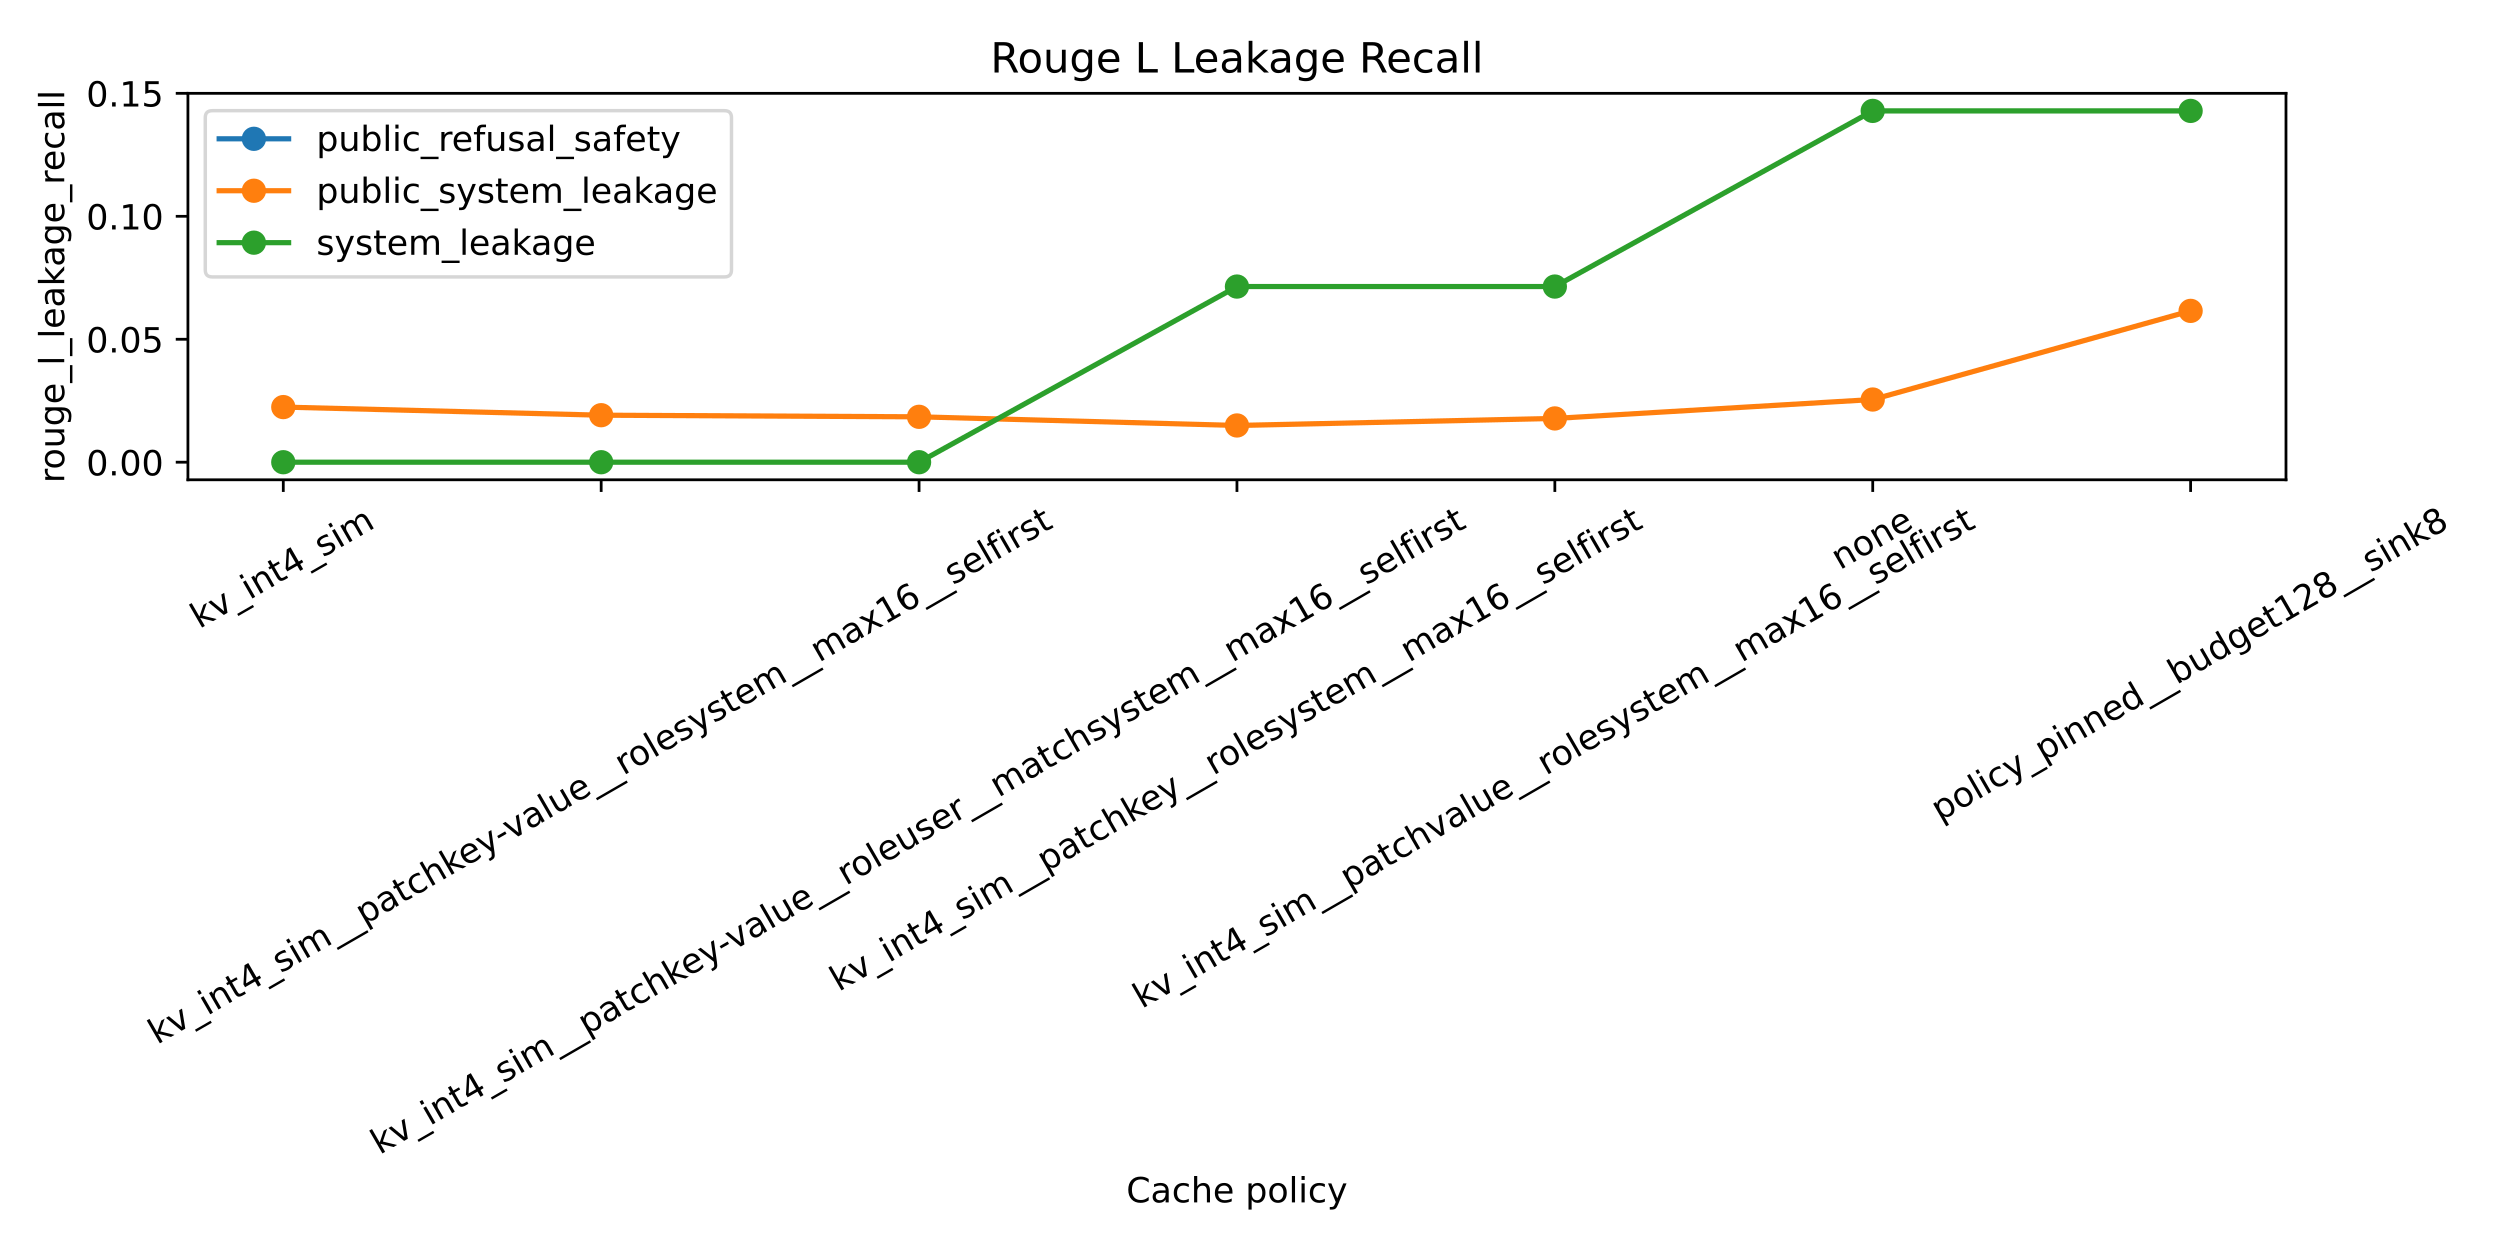
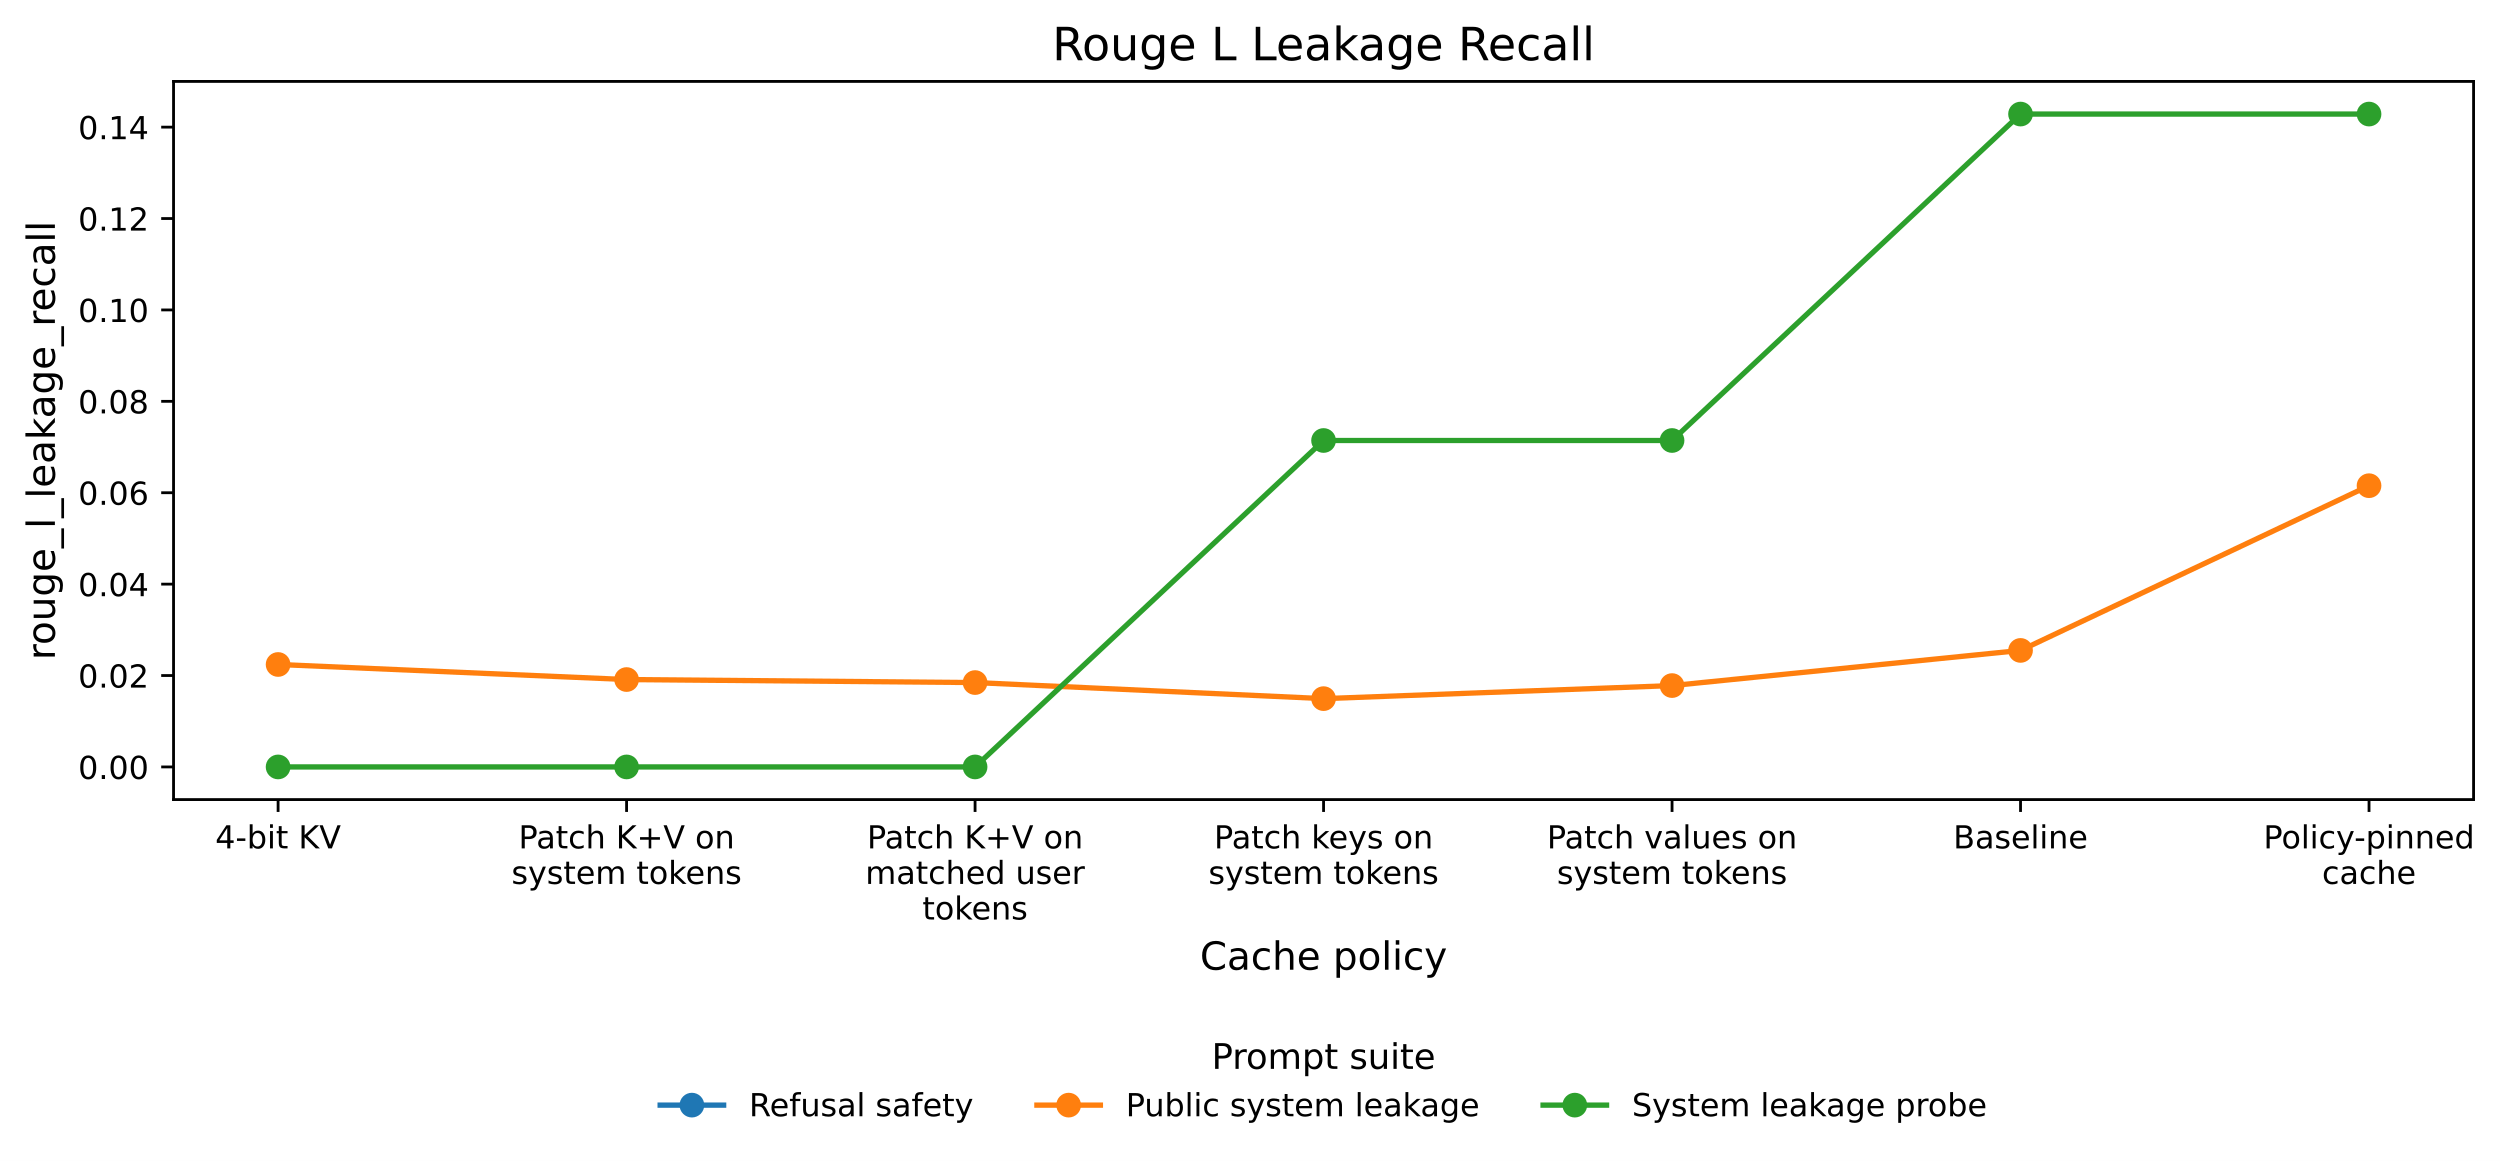
- <svg xmlns="http://www.w3.org/2000/svg" xmlns:xlink="http://www.w3.org/1999/xlink" width="720pt" height="360pt" viewBox="0 0 720 360" version="1.1">
+ <svg xmlns="http://www.w3.org/2000/svg" xmlns:xlink="http://www.w3.org/1999/xlink" width="708.605pt" height="329.06pt" viewBox="0 0 708.605 329.06" version="1.1">
  <defs>
    <style type="text/css">*{stroke-linejoin: round; stroke-linecap: butt}</style>
  </defs>
  <g id="figure_1">
    <g id="patch_1">
-       <path d="M 0 360  L 720 360  L 720 0  L 0 0  z " style="fill: #ffffff" />
+       <path d="M 0 329.06  L 708.605 329.06  L 708.605 0  L 0 0  z " style="fill: #ffffff" />
    </g>
    <g id="axes_1">
      <g id="patch_2">
-         <path d="M 54.121 138.178  L 658.363 138.178  L 658.363 26.88  L 54.121 26.88  z " style="fill: #ffffff" />
+         <path d="M 49.191 226.634  L 701.115 226.634  L 701.115 23.078  L 49.191 23.078  z " style="fill: #ffffff" />
      </g>
      <g id="matplotlib.axis_1">
        <g id="xtick_1">
          <g id="line2d_1">
            <defs>
              <path id="m38d877001b" d="M 0 0  L 0 3.5  " style="stroke: #000000; stroke-width: 0.8" />
            </defs>
            <g>
-               <use xlink:href="#m38d877001b" x="81.587" y="138.178" style="stroke: #000000; stroke-width: 0.8" />
+               <use xlink:href="#m38d877001b" x="78.824" y="226.634" style="stroke: #000000; stroke-width: 0.8" />
            </g>
          </g>
          <g id="text_1">
-             <text style="font-size: 10px; font-family: 'DejaVu Sans', 'Bitstream Vera Sans', 'Computer Modern Sans Serif', 'Lucida Grande', 'Verdana', 'Geneva', 'Lucid', 'Arial', 'Helvetica', 'Avant Garde', sans-serif" transform="translate(57.42023 181.1762) rotate(-30)">kv_int4_sim</text>
+             <text style="font-size: 9px; font-family: 'DejaVu Sans', 'Bitstream Vera Sans', 'Computer Modern Sans Serif', 'Lucida Grande', 'Verdana', 'Geneva', 'Lucid', 'Arial', 'Helvetica', 'Avant Garde', sans-serif; text-anchor: middle" x="78.824" y="240.473" transform="rotate(-0 78.82383 240.4726)">4-bit KV</text>
          </g>
        </g>
        <g id="xtick_2">
          <g id="line2d_2">
            <g>
-               <use xlink:href="#m38d877001b" x="173.139" y="138.178" style="stroke: #000000; stroke-width: 0.8" />
+               <use xlink:href="#m38d877001b" x="177.6" y="226.634" style="stroke: #000000; stroke-width: 0.8" />
            </g>
          </g>
          <g id="text_2">
-             <text style="font-size: 10px; font-family: 'DejaVu Sans', 'Bitstream Vera Sans', 'Computer Modern Sans Serif', 'Lucida Grande', 'Verdana', 'Geneva', 'Lucid', 'Arial', 'Helvetica', 'Avant Garde', sans-serif" transform="translate(45.26612 300.9254) rotate(-30)">kv_int4_sim__patchkey-value__rolesystem__max16__selfirst</text>
+             <text style="font-size: 9px; font-family: 'DejaVu Sans', 'Bitstream Vera Sans', 'Computer Modern Sans Serif', 'Lucida Grande', 'Verdana', 'Geneva', 'Lucid', 'Arial', 'Helvetica', 'Avant Garde', sans-serif" transform="translate(146.9755 240.4726)">Patch K+V on</text>
+             <text style="font-size: 9px; font-family: 'DejaVu Sans', 'Bitstream Vera Sans', 'Computer Modern Sans Serif', 'Lucida Grande', 'Verdana', 'Geneva', 'Lucid', 'Arial', 'Helvetica', 'Avant Garde', sans-serif" transform="translate(144.9765 250.5506)">system tokens</text>
          </g>
        </g>
        <g id="xtick_3">
          <g id="line2d_3">
            <g>
-               <use xlink:href="#m38d877001b" x="264.69" y="138.178" style="stroke: #000000; stroke-width: 0.8" />
+               <use xlink:href="#m38d877001b" x="276.376" y="226.634" style="stroke: #000000; stroke-width: 0.8" />
            </g>
          </g>
          <g id="text_3">
-             <text style="font-size: 10px; font-family: 'DejaVu Sans', 'Bitstream Vera Sans', 'Computer Modern Sans Serif', 'Lucida Grande', 'Verdana', 'Geneva', 'Lucid', 'Arial', 'Helvetica', 'Avant Garde', sans-serif" transform="translate(109.3493 332.6434) rotate(-30)">kv_int4_sim__patchkey-value__roleuser__matchsystem__max16__selfirst</text>
+             <text style="font-size: 9px; font-family: 'DejaVu Sans', 'Bitstream Vera Sans', 'Computer Modern Sans Serif', 'Lucida Grande', 'Verdana', 'Geneva', 'Lucid', 'Arial', 'Helvetica', 'Avant Garde', sans-serif" transform="translate(245.7518 240.4726)">Patch K+V on</text>
+             <text style="font-size: 9px; font-family: 'DejaVu Sans', 'Bitstream Vera Sans', 'Computer Modern Sans Serif', 'Lucida Grande', 'Verdana', 'Geneva', 'Lucid', 'Arial', 'Helvetica', 'Avant Garde', sans-serif" transform="translate(245.2744 250.5506)">matched user</text>
+             <text style="font-size: 9px; font-family: 'DejaVu Sans', 'Bitstream Vera Sans', 'Computer Modern Sans Serif', 'Lucida Grande', 'Verdana', 'Geneva', 'Lucid', 'Arial', 'Helvetica', 'Avant Garde', sans-serif" transform="translate(261.4512 260.6286)">tokens</text>
          </g>
        </g>
        <g id="xtick_4">
          <g id="line2d_4">
            <g>
-               <use xlink:href="#m38d877001b" x="356.242" y="138.178" style="stroke: #000000; stroke-width: 0.8" />
+               <use xlink:href="#m38d877001b" x="375.153" y="226.634" style="stroke: #000000; stroke-width: 0.8" />
            </g>
          </g>
          <g id="text_4">
-             <text style="font-size: 10px; font-family: 'DejaVu Sans', 'Bitstream Vera Sans', 'Computer Modern Sans Serif', 'Lucida Grande', 'Verdana', 'Geneva', 'Lucid', 'Arial', 'Helvetica', 'Avant Garde', sans-serif" transform="translate(241.5704 285.6824) rotate(-30)">kv_int4_sim__patchkey__rolesystem__max16__selfirst</text>
+             <text style="font-size: 9px; font-family: 'DejaVu Sans', 'Bitstream Vera Sans', 'Computer Modern Sans Serif', 'Lucida Grande', 'Verdana', 'Geneva', 'Lucid', 'Arial', 'Helvetica', 'Avant Garde', sans-serif" transform="translate(344.1091 240.4726)">Patch keys on</text>
+             <text style="font-size: 9px; font-family: 'DejaVu Sans', 'Bitstream Vera Sans', 'Computer Modern Sans Serif', 'Lucida Grande', 'Verdana', 'Geneva', 'Lucid', 'Arial', 'Helvetica', 'Avant Garde', sans-serif" transform="translate(342.5292 250.5506)">system tokens</text>
          </g>
        </g>
        <g id="xtick_5">
          <g id="line2d_5">
            <g>
-               <use xlink:href="#m38d877001b" x="447.794" y="138.178" style="stroke: #000000; stroke-width: 0.8" />
+               <use xlink:href="#m38d877001b" x="473.929" y="226.634" style="stroke: #000000; stroke-width: 0.8" />
            </g>
          </g>
          <g id="text_5">
-             <text style="font-size: 10px; font-family: 'DejaVu Sans', 'Bitstream Vera Sans', 'Computer Modern Sans Serif', 'Lucida Grande', 'Verdana', 'Geneva', 'Lucid', 'Arial', 'Helvetica', 'Avant Garde', sans-serif" transform="translate(328.8719 290.5903) rotate(-30)">kv_int4_sim__patchvalue__rolesystem__max16__selfirst</text>
+             <text style="font-size: 9px; font-family: 'DejaVu Sans', 'Bitstream Vera Sans', 'Computer Modern Sans Serif', 'Lucida Grande', 'Verdana', 'Geneva', 'Lucid', 'Arial', 'Helvetica', 'Avant Garde', sans-serif" transform="translate(438.4684 240.4726)">Patch values on</text>
+             <text style="font-size: 9px; font-family: 'DejaVu Sans', 'Bitstream Vera Sans', 'Computer Modern Sans Serif', 'Lucida Grande', 'Verdana', 'Geneva', 'Lucid', 'Arial', 'Helvetica', 'Avant Garde', sans-serif" transform="translate(441.3055 250.5506)">system tokens</text>
          </g>
        </g>
        <g id="xtick_6">
          <g id="line2d_6">
            <g>
-               <use xlink:href="#m38d877001b" x="539.346" y="138.178" style="stroke: #000000; stroke-width: 0.8" />
+               <use xlink:href="#m38d877001b" x="572.705" y="226.634" style="stroke: #000000; stroke-width: 0.8" />
            </g>
          </g>
          <g id="text_6">
-             <text style="font-size: 10px; font-family: 'DejaVu Sans', 'Bitstream Vera Sans', 'Computer Modern Sans Serif', 'Lucida Grande', 'Verdana', 'Geneva', 'Lucid', 'Arial', 'Helvetica', 'Avant Garde', sans-serif" transform="translate(529.923 164.2317) rotate(-30)">none</text>
+             <text style="font-size: 9px; font-family: 'DejaVu Sans', 'Bitstream Vera Sans', 'Computer Modern Sans Serif', 'Lucida Grande', 'Verdana', 'Geneva', 'Lucid', 'Arial', 'Helvetica', 'Avant Garde', sans-serif; text-anchor: middle" x="572.705" y="240.473" transform="rotate(-0 572.7054 240.4726)">Baseline</text>
          </g>
        </g>
        <g id="xtick_7">
          <g id="line2d_7">
            <g>
-               <use xlink:href="#m38d877001b" x="630.897" y="138.178" style="stroke: #000000; stroke-width: 0.8" />
+               <use xlink:href="#m38d877001b" x="671.482" y="226.634" style="stroke: #000000; stroke-width: 0.8" />
            </g>
          </g>
          <g id="text_7">
-             <text style="font-size: 10px; font-family: 'DejaVu Sans', 'Bitstream Vera Sans', 'Computer Modern Sans Serif', 'Lucida Grande', 'Verdana', 'Geneva', 'Lucid', 'Arial', 'Helvetica', 'Avant Garde', sans-serif" transform="translate(558.6968 236.641) rotate(-30)">policy_pinned__budget128__sink8</text>
+             <text style="font-size: 9px; font-family: 'DejaVu Sans', 'Bitstream Vera Sans', 'Computer Modern Sans Serif', 'Lucida Grande', 'Verdana', 'Geneva', 'Lucid', 'Arial', 'Helvetica', 'Avant Garde', sans-serif" transform="translate(641.5588 240.4726)">Policy-pinned</text>
+             <text style="font-size: 9px; font-family: 'DejaVu Sans', 'Bitstream Vera Sans', 'Computer Modern Sans Serif', 'Lucida Grande', 'Verdana', 'Geneva', 'Lucid', 'Arial', 'Helvetica', 'Avant Garde', sans-serif" transform="translate(658.1546 250.5506)">cache</text>
          </g>
        </g>
        <g id="text_8">
-           <text style="font-size: 10px; font-family: 'DejaVu Sans', 'Bitstream Vera Sans', 'Computer Modern Sans Serif', 'Lucida Grande', 'Verdana', 'Geneva', 'Lucid', 'Arial', 'Helvetica', 'Avant Garde', sans-serif; text-anchor: middle" x="356.242" y="346.284" transform="rotate(-0 356.2421 346.2837)">Cache policy</text>
+           <text style="font-size: 11px; font-family: 'DejaVu Sans', 'Bitstream Vera Sans', 'Computer Modern Sans Serif', 'Lucida Grande', 'Verdana', 'Geneva', 'Lucid', 'Arial', 'Helvetica', 'Avant Garde', sans-serif; text-anchor: middle" x="375.153" y="274.859" transform="rotate(-0 375.1528 274.8586)">Cache policy</text>
        </g>
      </g>
      <g id="matplotlib.axis_2">
        <g id="ytick_1">
          <g id="line2d_8">
            <defs>
              <path id="m44a9518ae2" d="M 0 0  L -3.5 0  " style="stroke: #000000; stroke-width: 0.8" />
            </defs>
            <g>
-               <use xlink:href="#m44a9518ae2" x="54.121" y="133.119" style="stroke: #000000; stroke-width: 0.8" />
+               <use xlink:href="#m44a9518ae2" x="49.191" y="217.381" style="stroke: #000000; stroke-width: 0.8" />
            </g>
          </g>
          <g id="text_9">
-             <text style="font-size: 10px; font-family: 'DejaVu Sans', 'Bitstream Vera Sans', 'Computer Modern Sans Serif', 'Lucida Grande', 'Verdana', 'Geneva', 'Lucid', 'Arial', 'Helvetica', 'Avant Garde', sans-serif; text-anchor: end" x="47.121" y="136.918" transform="rotate(-0 47.12125 136.918)">0.00</text>
+             <text style="font-size: 9px; font-family: 'DejaVu Sans', 'Bitstream Vera Sans', 'Computer Modern Sans Serif', 'Lucida Grande', 'Verdana', 'Geneva', 'Lucid', 'Arial', 'Helvetica', 'Avant Garde', sans-serif; text-anchor: end" x="42.191" y="220.801" transform="rotate(-0 42.19094 220.8007)">0.00</text>
          </g>
        </g>
        <g id="ytick_2">
          <g id="line2d_9">
            <g>
-               <use xlink:href="#m44a9518ae2" x="54.121" y="97.706" style="stroke: #000000; stroke-width: 0.8" />
+               <use xlink:href="#m44a9518ae2" x="49.191" y="191.474" style="stroke: #000000; stroke-width: 0.8" />
            </g>
          </g>
          <g id="text_10">
-             <text style="font-size: 10px; font-family: 'DejaVu Sans', 'Bitstream Vera Sans', 'Computer Modern Sans Serif', 'Lucida Grande', 'Verdana', 'Geneva', 'Lucid', 'Arial', 'Helvetica', 'Avant Garde', sans-serif; text-anchor: end" x="47.121" y="101.505" transform="rotate(-0 47.12125 101.5051)">0.05</text>
+             <text style="font-size: 9px; font-family: 'DejaVu Sans', 'Bitstream Vera Sans', 'Computer Modern Sans Serif', 'Lucida Grande', 'Verdana', 'Geneva', 'Lucid', 'Arial', 'Helvetica', 'Avant Garde', sans-serif; text-anchor: end" x="42.191" y="194.894" transform="rotate(-0 42.19094 194.8936)">0.02</text>
          </g>
        </g>
        <g id="ytick_3">
          <g id="line2d_10">
            <g>
-               <use xlink:href="#m44a9518ae2" x="54.121" y="62.293" style="stroke: #000000; stroke-width: 0.8" />
+               <use xlink:href="#m44a9518ae2" x="49.191" y="165.567" style="stroke: #000000; stroke-width: 0.8" />
            </g>
          </g>
          <g id="text_11">
-             <text style="font-size: 10px; font-family: 'DejaVu Sans', 'Bitstream Vera Sans', 'Computer Modern Sans Serif', 'Lucida Grande', 'Verdana', 'Geneva', 'Lucid', 'Arial', 'Helvetica', 'Avant Garde', sans-serif; text-anchor: end" x="47.121" y="66.092" transform="rotate(-0 47.12125 66.09215)">0.10</text>
+             <text style="font-size: 9px; font-family: 'DejaVu Sans', 'Bitstream Vera Sans', 'Computer Modern Sans Serif', 'Lucida Grande', 'Verdana', 'Geneva', 'Lucid', 'Arial', 'Helvetica', 'Avant Garde', sans-serif; text-anchor: end" x="42.191" y="168.986" transform="rotate(-0 42.19094 168.9865)">0.04</text>
          </g>
        </g>
        <g id="ytick_4">
          <g id="line2d_11">
            <g>
-               <use xlink:href="#m44a9518ae2" x="54.121" y="26.88" style="stroke: #000000; stroke-width: 0.8" />
+               <use xlink:href="#m44a9518ae2" x="49.191" y="139.66" style="stroke: #000000; stroke-width: 0.8" />
            </g>
          </g>
          <g id="text_12">
-             <text style="font-size: 10px; font-family: 'DejaVu Sans', 'Bitstream Vera Sans', 'Computer Modern Sans Serif', 'Lucida Grande', 'Verdana', 'Geneva', 'Lucid', 'Arial', 'Helvetica', 'Avant Garde', sans-serif; text-anchor: end" x="47.121" y="30.679" transform="rotate(-0 47.12125 30.67922)">0.15</text>
-           </g>
-         </g>
-         <g id="text_13">
-           <text style="font-size: 10px; font-family: 'DejaVu Sans', 'Bitstream Vera Sans', 'Computer Modern Sans Serif', 'Lucida Grande', 'Verdana', 'Geneva', 'Lucid', 'Arial', 'Helvetica', 'Avant Garde', sans-serif; text-anchor: middle" x="18.498" y="82.529" transform="rotate(-90 18.49781 82.52889)">rouge_l_leakage_recall</text>
-         </g>
-       </g>
-       <g id="line2d_12">
-         <path clip-path="url(#pc6e0bb1042)" style="fill: none; stroke: #1f77b4; stroke-width: 1.5; stroke-linecap: square" />
+             <text style="font-size: 9px; font-family: 'DejaVu Sans', 'Bitstream Vera Sans', 'Computer Modern Sans Serif', 'Lucida Grande', 'Verdana', 'Geneva', 'Lucid', 'Arial', 'Helvetica', 'Avant Garde', sans-serif; text-anchor: end" x="42.191" y="143.079" transform="rotate(-0 42.19094 143.0793)">0.06</text>
+           </g>
+         </g>
+         <g id="ytick_5">
+           <g id="line2d_12">
+             <g>
+               <use xlink:href="#m44a9518ae2" x="49.191" y="113.753" style="stroke: #000000; stroke-width: 0.8" />
+             </g>
+           </g>
+           <g id="text_13">
+             <text style="font-size: 9px; font-family: 'DejaVu Sans', 'Bitstream Vera Sans', 'Computer Modern Sans Serif', 'Lucida Grande', 'Verdana', 'Geneva', 'Lucid', 'Arial', 'Helvetica', 'Avant Garde', sans-serif; text-anchor: end" x="42.191" y="117.172" transform="rotate(-0 42.19094 117.1722)">0.08</text>
+           </g>
+         </g>
+         <g id="ytick_6">
+           <g id="line2d_13">
+             <g>
+               <use xlink:href="#m44a9518ae2" x="49.191" y="87.846" style="stroke: #000000; stroke-width: 0.8" />
+             </g>
+           </g>
+           <g id="text_14">
+             <text style="font-size: 9px; font-family: 'DejaVu Sans', 'Bitstream Vera Sans', 'Computer Modern Sans Serif', 'Lucida Grande', 'Verdana', 'Geneva', 'Lucid', 'Arial', 'Helvetica', 'Avant Garde', sans-serif; text-anchor: end" x="42.191" y="91.265" transform="rotate(-0 42.19094 91.26508)">0.10</text>
+           </g>
+         </g>
+         <g id="ytick_7">
+           <g id="line2d_14">
+             <g>
+               <use xlink:href="#m44a9518ae2" x="49.191" y="61.939" style="stroke: #000000; stroke-width: 0.8" />
+             </g>
+           </g>
+           <g id="text_15">
+             <text style="font-size: 9px; font-family: 'DejaVu Sans', 'Bitstream Vera Sans', 'Computer Modern Sans Serif', 'Lucida Grande', 'Verdana', 'Geneva', 'Lucid', 'Arial', 'Helvetica', 'Avant Garde', sans-serif; text-anchor: end" x="42.191" y="65.358" transform="rotate(-0 42.19094 65.35796)">0.12</text>
+           </g>
+         </g>
+         <g id="ytick_8">
+           <g id="line2d_15">
+             <g>
+               <use xlink:href="#m44a9518ae2" x="49.191" y="36.032" style="stroke: #000000; stroke-width: 0.8" />
+             </g>
+           </g>
+           <g id="text_16">
+             <text style="font-size: 9px; font-family: 'DejaVu Sans', 'Bitstream Vera Sans', 'Computer Modern Sans Serif', 'Lucida Grande', 'Verdana', 'Geneva', 'Lucid', 'Arial', 'Helvetica', 'Avant Garde', sans-serif; text-anchor: end" x="42.191" y="39.451" transform="rotate(-0 42.19094 39.45083)">0.14</text>
+           </g>
+         </g>
+         <g id="text_17">
+           <text style="font-size: 11px; font-family: 'DejaVu Sans', 'Bitstream Vera Sans', 'Computer Modern Sans Serif', 'Lucida Grande', 'Verdana', 'Geneva', 'Lucid', 'Arial', 'Helvetica', 'Avant Garde', sans-serif; text-anchor: middle" x="15.558" y="124.856" transform="rotate(-90 15.55828 124.856)">rouge_l_leakage_recall</text>
+         </g>
+       </g>
+       <g id="line2d_16">
+         <path clip-path="url(#pabf4f962c7)" style="fill: none; stroke: #1f77b4; stroke-width: 1.5; stroke-linecap: square" />
        <defs>
          <path id="md8c5305bad" d="M 0 3  C 0.796 3 1.559 2.684 2.121 2.121  C 2.684 1.559 3 0.796 3 0  C 3 -0.796 2.684 -1.559 2.121 -2.121  C 1.559 -2.684 0.796 -3 0 -3  C -0.796 -3 -1.559 -2.684 -2.121 -2.121  C -2.684 -1.559 -3 -0.796 -3 0  C -3 0.796 -2.684 1.559 -2.121 2.121  C -1.559 2.684 -0.796 3 0 3  z " style="stroke: #1f77b4" />
        </defs>
-         <g clip-path="url(#pc6e0bb1042)" />
-       </g>
-       <g id="line2d_13">
-         <path d="M 81.587 117.241  L 173.139 119.576  L 264.69 120.043  L 356.242 122.534  L 447.794 120.51  L 539.346 115.062  L 630.897 89.534  " clip-path="url(#pc6e0bb1042)" style="fill: none; stroke: #ff7f0e; stroke-width: 1.5; stroke-linecap: square" />
+         <g clip-path="url(#pabf4f962c7)" />
+       </g>
+       <g id="line2d_17">
+         <path d="M 78.824 188.343  L 177.6 192.613  L 276.376 193.467  L 375.153 198.022  L 473.929 194.321  L 572.705 184.357  L 671.482 137.667  " clip-path="url(#pabf4f962c7)" style="fill: none; stroke: #ff7f0e; stroke-width: 1.5; stroke-linecap: square" />
        <defs>
          <path id="m588575b7bb" d="M 0 3  C 0.796 3 1.559 2.684 2.121 2.121  C 2.684 1.559 3 0.796 3 0  C 3 -0.796 2.684 -1.559 2.121 -2.121  C 1.559 -2.684 0.796 -3 0 -3  C -0.796 -3 -1.559 -2.684 -2.121 -2.121  C -2.684 -1.559 -3 -0.796 -3 0  C -3 0.796 -2.684 1.559 -2.121 2.121  C -1.559 2.684 -0.796 3 0 3  z " style="stroke: #ff7f0e" />
        </defs>
-         <g clip-path="url(#pc6e0bb1042)">
-           <use xlink:href="#m588575b7bb" x="81.587" y="117.241" style="fill: #ff7f0e; stroke: #ff7f0e" />
-           <use xlink:href="#m588575b7bb" x="173.139" y="119.576" style="fill: #ff7f0e; stroke: #ff7f0e" />
-           <use xlink:href="#m588575b7bb" x="264.69" y="120.043" style="fill: #ff7f0e; stroke: #ff7f0e" />
-           <use xlink:href="#m588575b7bb" x="356.242" y="122.534" style="fill: #ff7f0e; stroke: #ff7f0e" />
-           <use xlink:href="#m588575b7bb" x="447.794" y="120.51" style="fill: #ff7f0e; stroke: #ff7f0e" />
-           <use xlink:href="#m588575b7bb" x="539.346" y="115.062" style="fill: #ff7f0e; stroke: #ff7f0e" />
-           <use xlink:href="#m588575b7bb" x="630.897" y="89.534" style="fill: #ff7f0e; stroke: #ff7f0e" />
-         </g>
-       </g>
-       <g id="line2d_14">
-         <path d="M 81.587 133.119  L 173.139 133.119  L 264.69 133.119  L 356.242 82.529  L 447.794 82.529  L 539.346 31.939  L 630.897 31.939  " clip-path="url(#pc6e0bb1042)" style="fill: none; stroke: #2ca02c; stroke-width: 1.5; stroke-linecap: square" />
+         <g clip-path="url(#pabf4f962c7)">
+           <use xlink:href="#m588575b7bb" x="78.824" y="188.343" style="fill: #ff7f0e; stroke: #ff7f0e" />
+           <use xlink:href="#m588575b7bb" x="177.6" y="192.613" style="fill: #ff7f0e; stroke: #ff7f0e" />
+           <use xlink:href="#m588575b7bb" x="276.376" y="193.467" style="fill: #ff7f0e; stroke: #ff7f0e" />
+           <use xlink:href="#m588575b7bb" x="375.153" y="198.022" style="fill: #ff7f0e; stroke: #ff7f0e" />
+           <use xlink:href="#m588575b7bb" x="473.929" y="194.321" style="fill: #ff7f0e; stroke: #ff7f0e" />
+           <use xlink:href="#m588575b7bb" x="572.705" y="184.357" style="fill: #ff7f0e; stroke: #ff7f0e" />
+           <use xlink:href="#m588575b7bb" x="671.482" y="137.667" style="fill: #ff7f0e; stroke: #ff7f0e" />
+         </g>
+       </g>
+       <g id="line2d_18">
+         <path d="M 78.824 217.381  L 177.6 217.381  L 276.376 217.381  L 375.153 124.856  L 473.929 124.856  L 572.705 32.331  L 671.482 32.331  " clip-path="url(#pabf4f962c7)" style="fill: none; stroke: #2ca02c; stroke-width: 1.5; stroke-linecap: square" />
        <defs>
          <path id="m28ce869bda" d="M 0 3  C 0.796 3 1.559 2.684 2.121 2.121  C 2.684 1.559 3 0.796 3 0  C 3 -0.796 2.684 -1.559 2.121 -2.121  C 1.559 -2.684 0.796 -3 0 -3  C -0.796 -3 -1.559 -2.684 -2.121 -2.121  C -2.684 -1.559 -3 -0.796 -3 0  C -3 0.796 -2.684 1.559 -2.121 2.121  C -1.559 2.684 -0.796 3 0 3  z " style="stroke: #2ca02c" />
        </defs>
-         <g clip-path="url(#pc6e0bb1042)">
-           <use xlink:href="#m28ce869bda" x="81.587" y="133.119" style="fill: #2ca02c; stroke: #2ca02c" />
-           <use xlink:href="#m28ce869bda" x="173.139" y="133.119" style="fill: #2ca02c; stroke: #2ca02c" />
-           <use xlink:href="#m28ce869bda" x="264.69" y="133.119" style="fill: #2ca02c; stroke: #2ca02c" />
-           <use xlink:href="#m28ce869bda" x="356.242" y="82.529" style="fill: #2ca02c; stroke: #2ca02c" />
-           <use xlink:href="#m28ce869bda" x="447.794" y="82.529" style="fill: #2ca02c; stroke: #2ca02c" />
-           <use xlink:href="#m28ce869bda" x="539.346" y="31.939" style="fill: #2ca02c; stroke: #2ca02c" />
-           <use xlink:href="#m28ce869bda" x="630.897" y="31.939" style="fill: #2ca02c; stroke: #2ca02c" />
+         <g clip-path="url(#pabf4f962c7)">
+           <use xlink:href="#m28ce869bda" x="78.824" y="217.381" style="fill: #2ca02c; stroke: #2ca02c" />
+           <use xlink:href="#m28ce869bda" x="177.6" y="217.381" style="fill: #2ca02c; stroke: #2ca02c" />
+           <use xlink:href="#m28ce869bda" x="276.376" y="217.381" style="fill: #2ca02c; stroke: #2ca02c" />
+           <use xlink:href="#m28ce869bda" x="375.153" y="124.856" style="fill: #2ca02c; stroke: #2ca02c" />
+           <use xlink:href="#m28ce869bda" x="473.929" y="124.856" style="fill: #2ca02c; stroke: #2ca02c" />
+           <use xlink:href="#m28ce869bda" x="572.705" y="32.331" style="fill: #2ca02c; stroke: #2ca02c" />
+           <use xlink:href="#m28ce869bda" x="671.482" y="32.331" style="fill: #2ca02c; stroke: #2ca02c" />
        </g>
      </g>
      <g id="patch_3">
-         <path d="M 54.121 138.178  L 54.121 26.88  " style="fill: none; stroke: #000000; stroke-width: 0.8; stroke-linejoin: miter; stroke-linecap: square" />
+         <path d="M 49.191 226.634  L 49.191 23.078  " style="fill: none; stroke: #000000; stroke-width: 0.8; stroke-linejoin: miter; stroke-linecap: square" />
      </g>
      <g id="patch_4">
-         <path d="M 658.363 138.178  L 658.363 26.88  " style="fill: none; stroke: #000000; stroke-width: 0.8; stroke-linejoin: miter; stroke-linecap: square" />
+         <path d="M 701.115 226.634  L 701.115 23.078  " style="fill: none; stroke: #000000; stroke-width: 0.8; stroke-linejoin: miter; stroke-linecap: square" />
      </g>
      <g id="patch_5">
-         <path d="M 54.121 138.178  L 658.363 138.178  " style="fill: none; stroke: #000000; stroke-width: 0.8; stroke-linejoin: miter; stroke-linecap: square" />
+         <path d="M 49.191 226.634  L 701.115 226.634  " style="fill: none; stroke: #000000; stroke-width: 0.8; stroke-linejoin: miter; stroke-linecap: square" />
      </g>
      <g id="patch_6">
-         <path d="M 54.121 26.88  L 658.363 26.88  " style="fill: none; stroke: #000000; stroke-width: 0.8; stroke-linejoin: miter; stroke-linecap: square" />
-       </g>
-       <g id="text_14">
-         <text style="font-size: 12px; font-family: 'DejaVu Sans', 'Bitstream Vera Sans', 'Computer Modern Sans Serif', 'Lucida Grande', 'Verdana', 'Geneva', 'Lucid', 'Arial', 'Helvetica', 'Avant Garde', sans-serif; text-anchor: middle" x="356.242" y="20.88" transform="rotate(-0 356.2421 20.88)">Rouge L Leakage Recall</text>
+         <path d="M 49.191 23.078  L 701.115 23.078  " style="fill: none; stroke: #000000; stroke-width: 0.8; stroke-linejoin: miter; stroke-linecap: square" />
+       </g>
+       <g id="text_18">
+         <text style="font-size: 13px; font-family: 'DejaVu Sans', 'Bitstream Vera Sans', 'Computer Modern Sans Serif', 'Lucida Grande', 'Verdana', 'Geneva', 'Lucid', 'Arial', 'Helvetica', 'Avant Garde', sans-serif; text-anchor: middle" x="375.153" y="17.078" transform="rotate(-0 375.1528 17.07797)">Rouge L Leakage Recall</text>
      </g>
      <g id="legend_1">
-         <g id="patch_7">
-           <path d="M 61.121 79.749  L 208.667 79.749  Q 210.667 79.749 210.667 77.749  L 210.667 33.88  Q 210.667 31.88 208.667 31.88  L 61.121 31.88  Q 59.121 31.88 59.121 33.88  L 59.121 77.749  Q 59.121 79.749 61.121 79.749  z " style="fill: #ffffff; opacity: 0.8; stroke: #cccccc; stroke-linejoin: miter" />
-         </g>
-         <g id="line2d_15">
-           <path d="M 63.121 39.978  L 73.121 39.978  L 83.121 39.978  " style="fill: none; stroke: #1f77b4; stroke-width: 1.5; stroke-linecap: square" />
+         <g id="text_19">
+           <text style="font-size: 10px; font-family: 'DejaVu Sans', 'Bitstream Vera Sans', 'Computer Modern Sans Serif', 'Lucida Grande', 'Verdana', 'Geneva', 'Lucid', 'Arial', 'Helvetica', 'Avant Garde', sans-serif; text-anchor: start" x="343.43" y="302.97" transform="rotate(-0 343.4301 302.9703)">Prompt suite</text>
+         </g>
+         <g id="line2d_19">
+           <path d="M 187.113 313.239  L 196.113 313.239  L 205.113 313.239  " style="fill: none; stroke: #1f77b4; stroke-width: 1.5; stroke-linecap: square" />
          <g>
-             <use xlink:href="#md8c5305bad" x="73.121" y="39.978" style="fill: #1f77b4; stroke: #1f77b4" />
-           </g>
-         </g>
-         <g id="text_15">
-           <text style="font-size: 10px; font-family: 'DejaVu Sans', 'Bitstream Vera Sans', 'Computer Modern Sans Serif', 'Lucida Grande', 'Verdana', 'Geneva', 'Lucid', 'Arial', 'Helvetica', 'Avant Garde', sans-serif; text-anchor: start" x="91.121" y="43.478" transform="rotate(-0 91.12125 43.47844)">public_refusal_safety</text>
-         </g>
-         <g id="line2d_16">
-           <path d="M 63.121 54.935  L 73.121 54.935  L 83.121 54.935  " style="fill: none; stroke: #ff7f0e; stroke-width: 1.5; stroke-linecap: square" />
+             <use xlink:href="#md8c5305bad" x="196.113" y="313.239" style="fill: #1f77b4; stroke: #1f77b4" />
+           </g>
+         </g>
+         <g id="text_20">
+           <text style="font-size: 9px; font-family: 'DejaVu Sans', 'Bitstream Vera Sans', 'Computer Modern Sans Serif', 'Lucida Grande', 'Verdana', 'Geneva', 'Lucid', 'Arial', 'Helvetica', 'Avant Garde', sans-serif; text-anchor: start" x="212.313" y="316.389" transform="rotate(-0 212.3125 316.3886)">Refusal safety</text>
+         </g>
+         <g id="line2d_20">
+           <path d="M 293.9 313.239  L 302.9 313.239  L 311.9 313.239  " style="fill: none; stroke: #ff7f0e; stroke-width: 1.5; stroke-linecap: square" />
          <g>
-             <use xlink:href="#m588575b7bb" x="73.121" y="54.935" style="fill: #ff7f0e; stroke: #ff7f0e" />
-           </g>
-         </g>
-         <g id="text_16">
-           <text style="font-size: 10px; font-family: 'DejaVu Sans', 'Bitstream Vera Sans', 'Computer Modern Sans Serif', 'Lucida Grande', 'Verdana', 'Geneva', 'Lucid', 'Arial', 'Helvetica', 'Avant Garde', sans-serif; text-anchor: start" x="91.121" y="58.435" transform="rotate(-0 91.12125 58.43469)">public_system_leakage</text>
-         </g>
-         <g id="line2d_17">
-           <path d="M 63.121 69.891  L 73.121 69.891  L 83.121 69.891  " style="fill: none; stroke: #2ca02c; stroke-width: 1.5; stroke-linecap: square" />
+             <use xlink:href="#m588575b7bb" x="302.9" y="313.239" style="fill: #ff7f0e; stroke: #ff7f0e" />
+           </g>
+         </g>
+         <g id="text_21">
+           <text style="font-size: 9px; font-family: 'DejaVu Sans', 'Bitstream Vera Sans', 'Computer Modern Sans Serif', 'Lucida Grande', 'Verdana', 'Geneva', 'Lucid', 'Arial', 'Helvetica', 'Avant Garde', sans-serif; text-anchor: start" x="319.1" y="316.389" transform="rotate(-0 319.1003 316.3886)">Public system leakage</text>
+         </g>
+         <g id="line2d_21">
+           <path d="M 437.367 313.239  L 446.367 313.239  L 455.367 313.239  " style="fill: none; stroke: #2ca02c; stroke-width: 1.5; stroke-linecap: square" />
          <g>
-             <use xlink:href="#m28ce869bda" x="73.121" y="69.891" style="fill: #2ca02c; stroke: #2ca02c" />
-           </g>
-         </g>
-         <g id="text_17">
-           <text style="font-size: 10px; font-family: 'DejaVu Sans', 'Bitstream Vera Sans', 'Computer Modern Sans Serif', 'Lucida Grande', 'Verdana', 'Geneva', 'Lucid', 'Arial', 'Helvetica', 'Avant Garde', sans-serif; text-anchor: start" x="91.121" y="73.391" transform="rotate(-0 91.12125 73.39094)">system_leakage</text>
+             <use xlink:href="#m28ce869bda" x="446.367" y="313.239" style="fill: #2ca02c; stroke: #2ca02c" />
+           </g>
+         </g>
+         <g id="text_22">
+           <text style="font-size: 9px; font-family: 'DejaVu Sans', 'Bitstream Vera Sans', 'Computer Modern Sans Serif', 'Lucida Grande', 'Verdana', 'Geneva', 'Lucid', 'Arial', 'Helvetica', 'Avant Garde', sans-serif; text-anchor: start" x="462.567" y="316.389" transform="rotate(-0 462.5674 316.3886)">System leakage probe</text>
        </g>
      </g>
    </g>
  </g>
  <defs>
-     <clipPath id="pc6e0bb1042">
-       <rect x="54.121" y="26.88" width="604.242" height="111.298" />
+     <clipPath id="pabf4f962c7">
+       <rect x="49.191" y="23.078" width="651.924" height="203.556" />
    </clipPath>
  </defs>
</svg>
